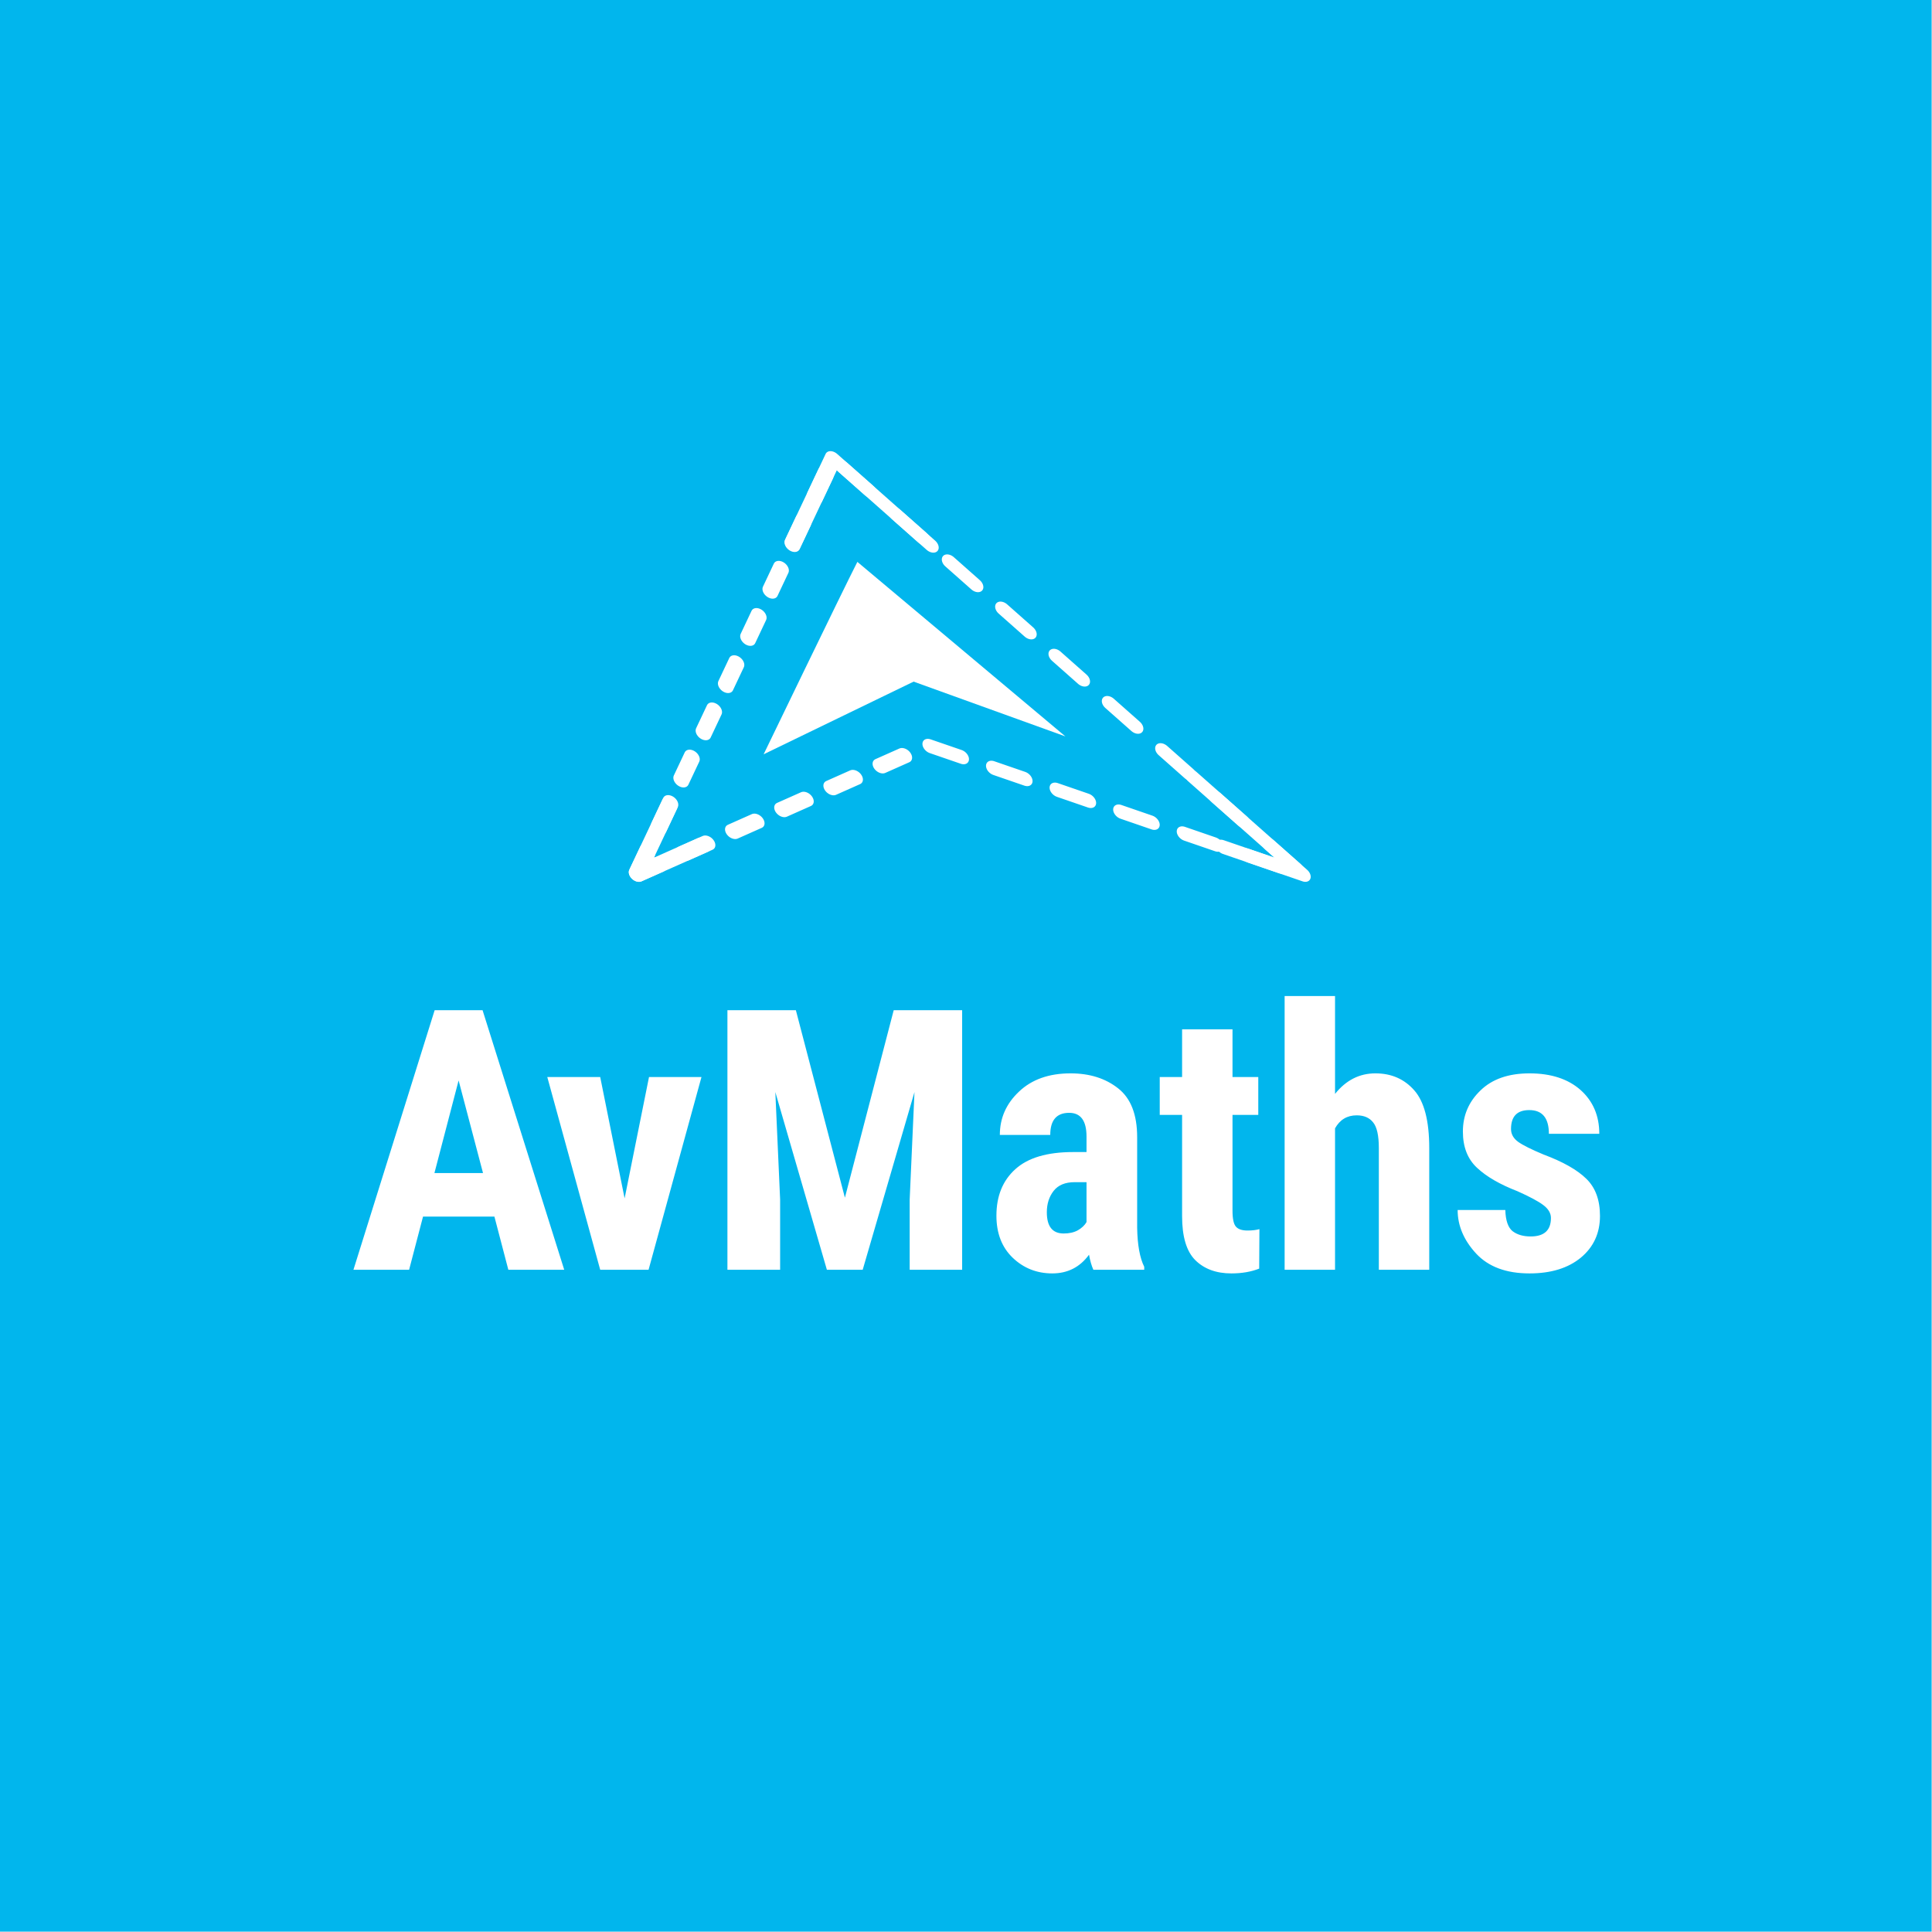
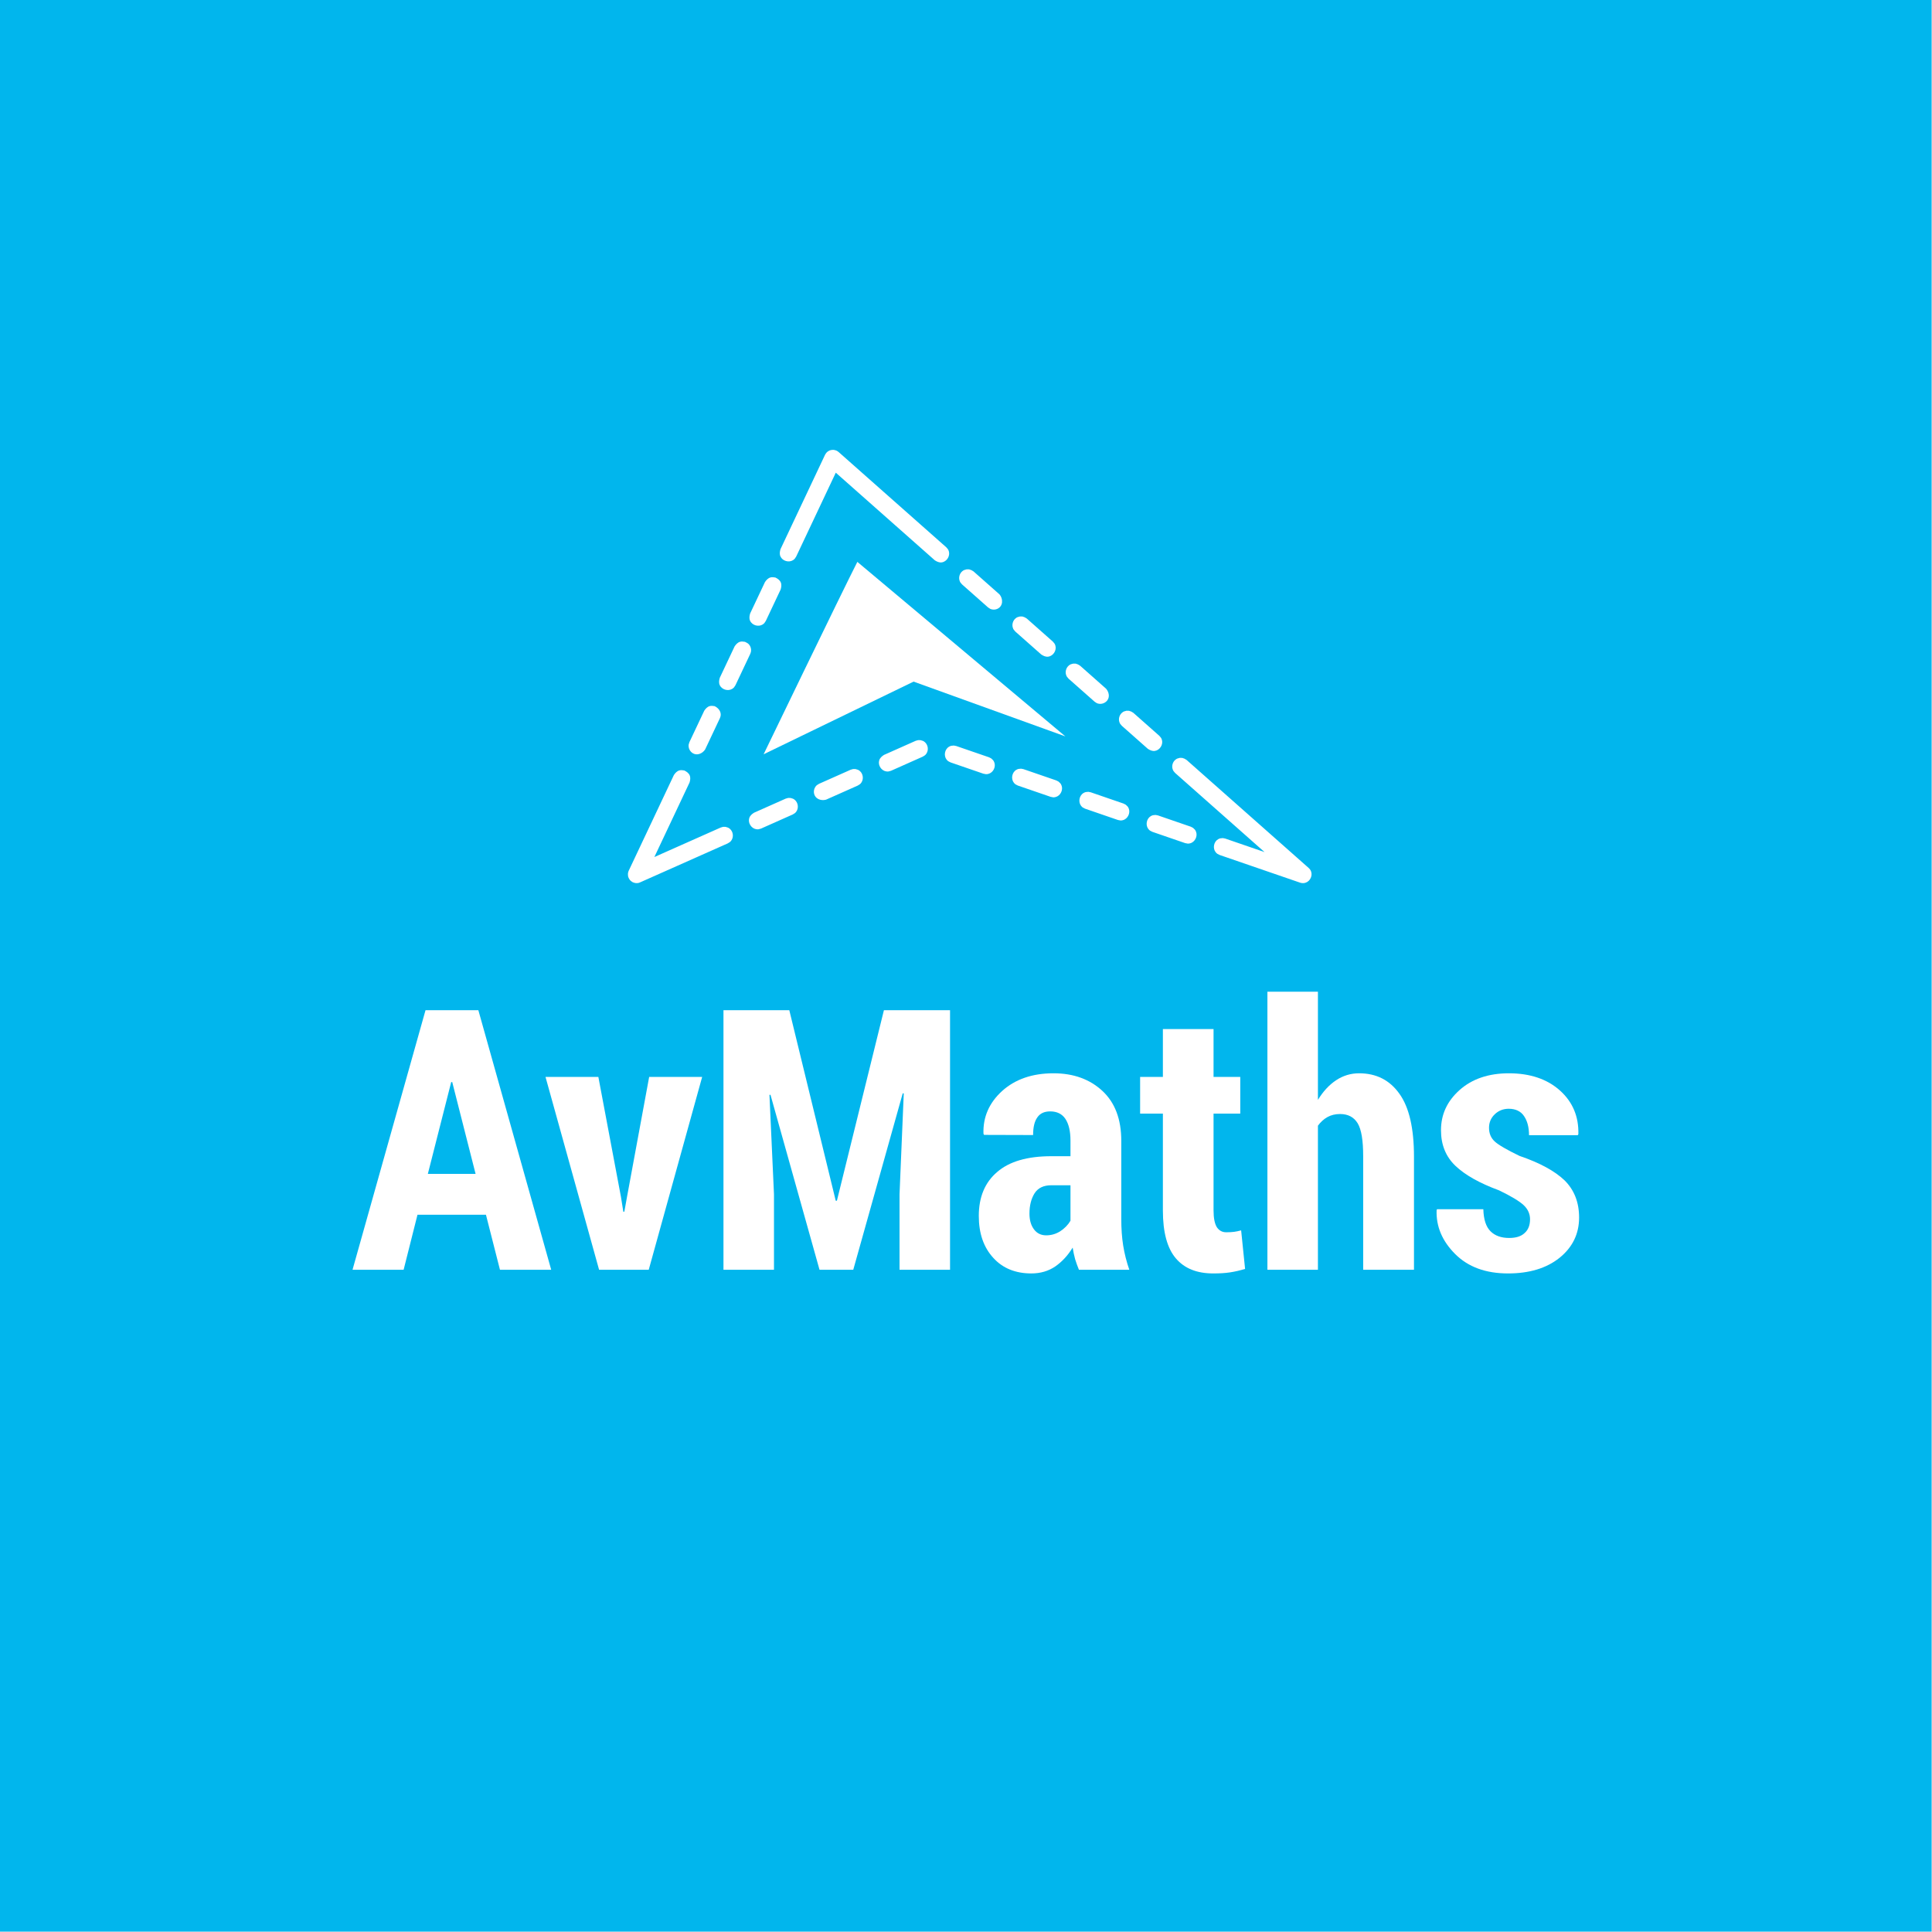
- <svg xmlns="http://www.w3.org/2000/svg" width="100%" height="100%" viewBox="0 0 2261 2261" version="1.1" xml:space="preserve" style="fill-rule:evenodd;clip-rule:evenodd;stroke-linecap:round;stroke-linejoin:round;stroke-miterlimit:1.5;">
+ <svg xmlns="http://www.w3.org/2000/svg" width="100%" height="100%" viewBox="0 0 2261 2261" version="1.1" xml:space="preserve" style="fill-rule:evenodd;clip-rule:evenodd;stroke-linejoin:round;stroke-miterlimit:1.414;">
  <g transform="matrix(1,0,0,1,0,-1094)">
-     <g id="Artboard3" transform="matrix(1,0,0,1,2886.9,-0.453912)">
+     <g id="Site-thumb" transform="matrix(1,0,0,1,2886.9,-0.453912)">
      <rect x="-2886.9" y="1094.45" width="2260.55" height="2260.55" style="fill:rgb(1,182,237);" />
      <g transform="matrix(17.0846,0,0,17.0846,-33063.3,-22321.7)">
-         <text x="1790.24px" y="1457.58px" style="font-family:'RobotoCondensed-Bold', 'Roboto Condensed';font-weight:700;font-stretch:condensed;font-size:25px;fill:white;">A<tspan x="1803.47px " y="1457.58px ">v</tspan>Maths</text>
+         <path d="M1799.58,1453.81L1794.89,1453.81L1793.94,1457.58L1790.44,1457.58L1795.44,1439.8L1799.06,1439.8L1804.05,1457.58L1800.54,1457.58L1799.58,1453.81ZM1795.6,1451.01L1798.87,1451.01L1797.27,1444.72L1797.2,1444.72L1795.6,1451.01Z" style="fill:white;fill-rule:nonzero;" />
+         <path d="M1808.83,1452.6L1808.99,1453.6L1809.06,1453.6L1809.24,1452.6L1810.76,1444.37L1814.39,1444.37L1810.73,1457.58L1807.33,1457.58L1803.66,1444.37L1807.28,1444.37L1808.83,1452.6Z" style="fill:white;fill-rule:nonzero;" />
+         <path d="M1820.36,1439.8L1823.54,1452.85L1823.62,1452.85L1826.84,1439.8L1831.37,1439.8L1831.37,1457.58L1827.91,1457.58L1827.91,1452.41L1828.2,1445.5L1828.13,1445.49L1824.74,1457.58L1822.43,1457.58L1819.07,1445.59L1819,1445.6L1819.31,1452.41L1819.31,1457.58L1815.85,1457.58L1815.85,1439.8L1820.36,1439.8Z" style="fill:white;fill-rule:nonzero;" />
+         <path d="M1840.2,1457.58C1840.11,1457.36 1840.02,1457.12 1839.94,1456.86C1839.87,1456.6 1839.81,1456.33 1839.77,1456.06C1839.44,1456.6 1839.04,1457.03 1838.58,1457.35C1838.11,1457.67 1837.56,1457.83 1836.94,1457.83C1835.86,1457.83 1834.98,1457.48 1834.33,1456.76C1833.67,1456.04 1833.34,1455.09 1833.34,1453.89C1833.34,1452.6 1833.76,1451.59 1834.6,1450.88C1835.43,1450.16 1836.67,1449.8 1838.31,1449.8L1839.62,1449.8L1839.62,1448.73C1839.62,1448.08 1839.5,1447.59 1839.27,1447.24C1839.04,1446.9 1838.69,1446.73 1838.23,1446.73C1837.84,1446.73 1837.54,1446.86 1837.35,1447.14C1837.15,1447.42 1837.06,1447.82 1837.06,1448.35L1833.7,1448.34L1833.66,1448.26C1833.62,1447.12 1834.05,1446.14 1834.94,1445.33C1835.83,1444.53 1837,1444.12 1838.46,1444.12C1839.83,1444.12 1840.95,1444.53 1841.81,1445.33C1842.67,1446.13 1843.1,1447.27 1843.1,1448.75L1843.1,1454.1C1843.1,1454.75 1843.14,1455.36 1843.23,1455.92C1843.32,1456.48 1843.46,1457.03 1843.65,1457.58L1840.2,1457.58ZM1837.95,1455.22C1838.3,1455.22 1838.62,1455.13 1838.92,1454.94C1839.21,1454.75 1839.45,1454.51 1839.62,1454.22L1839.62,1451.79L1838.31,1451.79C1837.78,1451.79 1837.4,1451.97 1837.16,1452.34C1836.93,1452.71 1836.81,1453.17 1836.81,1453.73C1836.81,1454.17 1836.91,1454.53 1837.12,1454.81C1837.32,1455.08 1837.6,1455.22 1837.95,1455.22Z" style="fill:white;fill-rule:nonzero;" />
+         <path d="M1849.42,1441.09L1849.42,1444.37L1851.25,1444.37L1851.25,1446.88L1849.42,1446.88L1849.42,1453.51C1849.42,1454.05 1849.5,1454.43 1849.65,1454.67C1849.81,1454.9 1850.02,1455.01 1850.29,1455.01C1850.5,1455.01 1850.68,1455 1850.83,1454.98C1850.97,1454.96 1851.13,1454.93 1851.31,1454.88L1851.58,1457.52C1851.22,1457.63 1850.87,1457.71 1850.53,1457.76C1850.2,1457.81 1849.82,1457.83 1849.4,1457.83C1848.28,1457.83 1847.43,1457.49 1846.84,1456.8C1846.25,1456.11 1845.95,1455.02 1845.95,1453.52L1845.95,1446.88L1844.39,1446.88L1844.39,1444.37L1845.95,1444.37L1845.95,1441.09L1849.42,1441.09Z" style="fill:white;fill-rule:nonzero;" />
+         <path d="M1856.57,1445.94C1856.92,1445.37 1857.33,1444.92 1857.81,1444.6C1858.29,1444.28 1858.82,1444.12 1859.39,1444.12C1860.57,1444.12 1861.49,1444.59 1862.15,1445.52C1862.82,1446.45 1863.15,1447.89 1863.15,1449.84L1863.15,1457.58L1859.67,1457.58L1859.67,1449.81C1859.67,1448.72 1859.55,1447.97 1859.29,1447.54C1859.03,1447.12 1858.63,1446.91 1858.09,1446.91C1857.76,1446.91 1857.47,1446.98 1857.22,1447.12C1856.97,1447.26 1856.75,1447.46 1856.57,1447.71L1856.57,1457.58L1853.11,1457.58L1853.11,1438.53L1856.57,1438.53L1856.57,1445.94Z" style="fill:white;fill-rule:nonzero;" />
+         <path d="M1871.1,1454.12C1871.1,1453.75 1870.95,1453.42 1870.66,1453.15C1870.37,1452.88 1869.81,1452.54 1868.98,1452.14C1867.65,1451.65 1866.65,1451.09 1865.99,1450.46C1865.33,1449.83 1865,1449.02 1865,1448.02C1865,1446.94 1865.42,1446.03 1866.27,1445.27C1867.12,1444.51 1868.25,1444.12 1869.65,1444.12C1871.11,1444.12 1872.28,1444.52 1873.15,1445.3C1874.02,1446.08 1874.44,1447.08 1874.41,1448.29L1874.37,1448.36L1871.03,1448.36C1871.03,1447.81 1870.91,1447.37 1870.68,1447.04C1870.46,1446.72 1870.11,1446.55 1869.64,1446.55C1869.26,1446.55 1868.94,1446.68 1868.68,1446.93C1868.42,1447.18 1868.29,1447.49 1868.29,1447.85C1868.29,1448.24 1868.42,1448.55 1868.68,1448.79C1868.94,1449.03 1869.51,1449.36 1870.38,1449.78C1871.76,1450.25 1872.79,1450.81 1873.46,1451.45C1874.12,1452.1 1874.46,1452.95 1874.46,1454C1874.46,1455.12 1874.01,1456.04 1873.12,1456.76C1872.22,1457.48 1871.04,1457.83 1869.59,1457.83C1868.07,1457.83 1866.86,1457.39 1865.97,1456.5C1865.09,1455.62 1864.66,1454.62 1864.7,1453.5L1864.73,1453.43L1867.9,1453.43C1867.92,1454.13 1868.08,1454.63 1868.39,1454.94C1868.7,1455.25 1869.13,1455.4 1869.67,1455.4C1870.14,1455.4 1870.49,1455.29 1870.73,1455.06C1870.98,1454.84 1871.1,1454.52 1871.1,1454.12Z" style="fill:white;fill-rule:nonzero;" />
      </g>
-       <g transform="matrix(1.2166,-3.46012e-17,0.820384,2.49328,-5305.57,-374.208)">
-         <g transform="matrix(2.16335,-6.16298e-33,2.22045e-16,1.05561,-124.945,-50.152)">
-           <path d="M948.224,994.358L1096.38,809.412L1244.53,994.358L1096.38,936.879L948.224,994.358Z" style="fill:none;stroke:white;stroke-width:6.56px;stroke-dasharray:13.12,13.77,0,0;" />
-         </g>
-         <g transform="matrix(2.16335,-1.28293e-32,3.39241e-16,1.05561,-124.945,-50.152)">
-           <path d="M982.08,981.223L948.224,994.358L973.858,962.357" style="fill:none;stroke:white;stroke-width:6.56px;" />
-         </g>
-         <g transform="matrix(2.16335,-1.28293e-32,3.39241e-16,1.05561,-124.945,-50.152)">
-           <path d="M1065.71,847.689L1096.38,809.412L1127.28,847.989" style="fill:none;stroke:white;stroke-width:6.56px;" />
-         </g>
-         <g transform="matrix(2.16335,-1.28293e-32,3.39241e-16,1.05561,-124.945,-50.152)">
-           <path d="M1209.67,950.849L1244.53,994.358L1213.12,982.172" style="fill:none;stroke:white;stroke-width:6.56px;" />
-         </g>
-         <g transform="matrix(2.16335,0,0,1.05561,-124.945,-50.152)">
-           <path d="M1022.31,940.922L1099.63,908.61L1159.1,932.973L1092.14,855.367C1081,868.642 1022.31,940.922 1022.31,940.922Z" style="fill:white;" />
-         </g>
+       <g transform="matrix(1,0,0,1,-2886.9,0.453912)">
+         <path d="M1405.66,2025.51L1405.66,2025.51L1375.25,1998.6C1373.61,1996.67 1372.92,1996.27 1372.21,1993.75C1371.17,1990.09 1372.45,1985.77 1375.41,1983.26C1377.4,1981.57 1378.2,1981.62 1380.63,1980.93C1381.6,1980.94 1382.56,1980.95 1383.52,1980.96C1386.28,1981.8 1386.3,1981.81 1388.7,1983.39L1402.11,1995.25L1402.11,1995.26L1531.52,2109.77C1532.96,2111.14 1533.51,2111.93 1533.92,2112.86C1534.2,2113.41 1534.44,2114.07 1534.66,2115C1535.18,2117.18 1534.84,2119.52 1533.87,2121.58C1532.7,2124.1 1530.57,2126.2 1527.82,2127.06L1527.77,2127.07L1527.71,2127.09L1527.67,2127.1L1527.67,2127.1L1527.66,2127.1L1527.59,2127.13L1527.52,2127.15L1527.52,2127.15L1527.52,2127.15C1526.2,2127.52 1525.35,2127.59 1524.51,2127.51C1523.96,2127.5 1523.41,2127.44 1522.87,2127.34C1522.24,2127.22 1522.09,2127.15 1521.49,2126.97L1521.49,2126.97L1506,2121.64L1506,2121.64L1465.68,2107.77L1465.68,2107.77L1427.29,2094.56C1425.03,2093.4 1424.24,2093.3 1422.62,2091.25C1419.05,2086.72 1420.41,2079.13 1425.5,2076.18C1427.76,2074.87 1428.53,2075.07 1431.05,2074.82C1432,2075 1432.94,2075.18 1433.89,2075.36L1434.87,2075.7L1434.87,2075.7L1479.88,2091.18L1467.99,2080.67L1467.99,2080.67L1437.59,2053.76L1437.58,2053.76L1405.66,2025.51ZM775.518,2028.81L788.625,2001.04C790.259,1998.57 792.292,1996.38 795.068,1995.6C796.912,1995.09 798.873,1995.37 800.787,1995.67C803.443,1996.93 805.947,1998.68 807.091,2001.28C808.256,2003.91 807.855,2006.88 806.985,2009.71L789.653,2046.43L789.653,2046.43L771.455,2084.98L771.454,2084.98L765.788,2096.99L818.55,2073.52L818.551,2073.52L843.469,2062.44L846.249,2061.65C847.212,2061.66 848.175,2061.67 849.138,2061.68C851.561,2062.42 852.359,2062.38 854.317,2064.11C857.982,2067.35 858.735,2073.24 856.078,2077.29C854.644,2079.47 853.863,2079.64 851.719,2080.99L814.619,2097.49L814.618,2097.49L775.664,2114.82L775.663,2114.82L749.068,2126.64L749.067,2126.64C746.896,2127.54 746.066,2127.56 744.601,2127.51C743.471,2127.48 742.375,2127.22 741.351,2126.78L740.635,2126.56L738.815,2125.37L737.188,2123.92L736.049,2122.1L735.175,2120.13L734.887,2117.97L734.888,2117.88C734.835,2117.26 734.841,2116.63 734.912,2116.01L734.914,2115.8L734.958,2115.66C735.064,2114.95 735.253,2114.25 735.533,2113.56C735.605,2113.39 735.686,2113.21 735.763,2113.04L775.518,2028.81L775.518,2028.81ZM1355.18,2048.28L1393.58,2061.49L1396.15,2062.81C1397.98,2064.55 1398.71,2064.88 1399.69,2067.3C1401.8,2072.54 1398.53,2079.52 1392.68,2080.95C1390.15,2081.57 1389.46,2081.16 1386.97,2080.69L1348.58,2067.48C1346.32,2066.32 1345.53,2066.22 1343.91,2064.17C1340.34,2059.64 1341.7,2052.05 1346.79,2049.1C1349.05,2047.79 1349.82,2047.99 1352.34,2047.74C1353.29,2047.92 1354.24,2048.1 1355.18,2048.28ZM925.193,2027.86C927.616,2028.6 928.415,2028.56 930.372,2030.29C933.929,2033.43 934.817,2039.38 932.134,2043.46C930.699,2045.65 929.918,2045.82 927.774,2047.16L890.674,2063.67C888.237,2064.36 887.587,2064.82 885.005,2064.42C879.345,2063.55 875.096,2057.16 876.838,2051.43C877.677,2048.68 879.915,2046.69 882.424,2045.12L919.524,2028.62L922.304,2027.83C923.267,2027.84 924.23,2027.85 925.193,2027.86ZM1276.47,2021.2L1314.87,2034.41L1317.44,2035.73C1319.27,2037.47 1320.01,2037.8 1320.98,2040.22C1323.09,2045.46 1319.82,2052.44 1313.98,2053.87C1311.44,2054.49 1310.75,2054.08 1308.26,2053.61L1269.87,2040.4C1267.61,2039.24 1266.82,2039.14 1265.2,2037.09C1261.68,2032.63 1262.87,2025.04 1268.08,2022.02C1270.34,2020.71 1271.11,2020.9 1273.63,2020.66C1274.58,2020.84 1275.53,2021.02 1276.47,2021.2ZM1001.25,1994.03C1003.67,1994.77 1004.47,1994.73 1006.43,1996.46C1009.98,1999.6 1010.87,2005.55 1008.19,2009.64C1006.75,2011.82 1005.97,2011.99 1003.83,2013.34L966.729,2029.84C961.134,2031.42 954.506,2029.23 952.836,2023.33C952.039,2020.51 952.546,2017.39 954.119,2014.99C955.554,2012.81 956.335,2012.64 958.479,2011.29L995.579,1994.79L998.359,1994C999.322,1994.01 1000.28,1994.02 1001.25,1994.03ZM1197.76,1994.12L1236.16,2007.33L1238.73,2008.65C1240.56,2010.39 1241.3,2010.72 1242.27,2013.14C1244.41,2018.45 1241.08,2025.37 1235.27,2026.79C1232.73,2027.41 1232.04,2027 1229.55,2026.53L1191.16,2013.32C1188.9,2012.16 1188.11,2012.06 1186.49,2010.01C1182.97,2005.55 1184.16,1997.96 1189.37,1994.94C1191.63,1993.63 1192.4,1993.82 1194.92,1993.58C1195.87,1993.76 1196.82,1993.94 1197.76,1994.12ZM1119.05,1967.04L1157.45,1980.25L1160.02,1981.57C1161.85,1983.31 1162.59,1983.63 1163.56,1986.06C1165.74,1991.47 1162.33,1998.3 1156.56,1999.71C1154.02,2000.33 1153.33,1999.92 1150.84,1999.45L1112.45,1986.24C1110.19,1985.08 1109.4,1984.98 1107.78,1982.93C1104.23,1978.43 1105.48,1970.86 1110.66,1967.86C1112.92,1966.55 1113.69,1966.74 1116.21,1966.5C1117.16,1966.68 1118.11,1966.86 1119.05,1967.04ZM1077.3,1960.21C1079.73,1960.94 1080.53,1960.9 1082.48,1962.63C1086.06,1965.8 1086.94,1971.71 1084.24,1975.81C1082.81,1978 1082.03,1978.17 1079.88,1979.51L1042.79,1996.02C1040.35,1996.7 1039.7,1997.17 1037.12,1996.77C1031.35,1995.88 1027.22,1989.47 1028.95,1983.78C1029.79,1981.03 1032.03,1979.04 1034.53,1977.46L1071.63,1960.96L1074.41,1960.18C1075.38,1960.19 1076.34,1960.2 1077.3,1960.21ZM836.318,1920.4C840.751,1922.49 844.128,1926.79 843.364,1931.67C843.215,1932.62 842.798,1933.52 842.515,1934.44L825.183,1971.15C821.978,1976.01 815.527,1978.67 810.408,1975.29C807.963,1973.68 806.311,1970.98 805.938,1968.14C805.599,1965.55 806.08,1964.91 806.824,1962.49L824.156,1925.77C825.789,1923.3 827.822,1921.11 830.599,1920.33C832.442,1919.81 834.403,1920.1 836.318,1920.4ZM1321.19,1925.8C1323.94,1926.64 1323.96,1926.65 1326.37,1928.23L1356.77,1955.14C1358.41,1957.07 1359.11,1957.47 1359.82,1959.99C1361.36,1965.45 1357.35,1972.01 1351.39,1972.81C1348.53,1973.19 1345.8,1971.97 1343.32,1970.35L1312.91,1943.44C1311.27,1941.51 1310.58,1941.11 1309.87,1938.59C1308.83,1934.92 1310.11,1930.61 1313.07,1928.1C1315.06,1926.4 1315.86,1926.46 1318.3,1925.77C1319.26,1925.78 1320.22,1925.79 1321.19,1925.8ZM1258.85,1870.64C1261.6,1871.48 1261.62,1871.49 1264.03,1873.07L1294.44,1899.98C1297.61,1903.72 1298.9,1909.03 1296.19,1913.16C1294.04,1916.43 1289.94,1918.2 1286.16,1917.61C1283.58,1917.22 1283.1,1916.58 1280.98,1915.18L1250.58,1888.28C1248.94,1886.35 1248.24,1885.95 1247.53,1883.43C1246.49,1879.74 1247.76,1875.46 1250.73,1872.93C1252.73,1871.24 1253.52,1871.3 1255.96,1870.61C1256.92,1870.62 1257.89,1870.63 1258.85,1870.64ZM871.848,1845.13C873.601,1845.95 875.385,1846.82 876.621,1848.28C878.512,1850.52 879.338,1853.57 878.894,1856.4C878.745,1857.35 878.328,1858.24 878.045,1859.16L860.714,1895.88C859.318,1897.99 859.129,1898.77 856.914,1900.16C852.058,1903.19 844.664,1901.12 842.248,1895.65C841.083,1893.01 841.483,1890.05 842.354,1887.22L859.686,1850.5C861.319,1848.02 863.353,1845.83 866.129,1845.05C867.973,1844.54 869.934,1844.83 871.848,1845.13ZM1196.51,1815.48C1199.27,1816.32 1199.29,1816.33 1201.69,1817.91L1232.1,1844.82C1233.74,1846.75 1234.43,1847.15 1235.14,1849.66C1236.7,1855.17 1232.64,1861.69 1226.71,1862.48C1223.86,1862.86 1221.12,1861.65 1218.65,1860.02L1188.24,1833.12C1186.6,1831.18 1185.91,1830.79 1185.2,1828.27C1184.16,1824.6 1185.44,1820.29 1188.4,1817.77C1190.39,1816.08 1191.19,1816.14 1193.62,1815.45C1194.59,1815.46 1195.55,1815.47 1196.51,1815.48ZM907.378,1769.85C910.034,1771.11 912.538,1772.86 913.682,1775.45C914.847,1778.09 914.446,1781.06 913.576,1783.89L896.244,1820.61C894.848,1822.72 894.66,1823.5 892.444,1824.88C887.588,1827.92 880.194,1825.85 877.778,1820.37C876.614,1817.74 877.014,1814.77 877.884,1811.94L895.216,1775.22C896.85,1772.75 898.883,1770.56 901.659,1769.78C903.503,1769.26 905.464,1769.55 907.378,1769.85ZM1134.18,1760.32C1136.93,1761.16 1136.95,1761.17 1139.36,1762.75L1169.76,1789.66C1174.07,1794.74 1174.09,1803.46 1167.16,1806.54C1165.38,1807.33 1163.41,1807.59 1161.49,1807.29C1158.9,1806.89 1158.43,1806.25 1156.31,1804.86L1125.9,1777.95C1124.26,1776.02 1123.57,1775.63 1122.86,1773.11C1121.82,1769.44 1123.1,1765.12 1126.06,1762.61C1128.05,1760.92 1128.85,1760.98 1131.29,1760.29C1132.25,1760.3 1133.21,1760.31 1134.18,1760.32ZM974.237,1620.51C974.742,1620.48 975.257,1620.48 975.779,1620.51C976.782,1620.66 977.77,1620.91 978.698,1621.29L978.798,1621.32L978.874,1621.37C979.326,1621.56 979.763,1621.79 980.179,1622.06C980.766,1622.44 980.89,1622.56 981.429,1623L981.429,1623C981.811,1623.28 982.283,1623.7 982.751,1624.17L1014.68,1652.43L1014.68,1652.43L1045.09,1679.34L1045.09,1679.34L1077.02,1707.59L1077.02,1707.59L1107.43,1734.5C1109.07,1736.43 1109.76,1736.83 1110.47,1739.34C1112.01,1744.81 1108.01,1751.37 1102.04,1752.16C1099.18,1752.54 1096.45,1751.33 1093.97,1749.7L1082.71,1739.74L1082.71,1739.74L978.107,1647.17L967.305,1670.06L967.304,1670.06L949.106,1708.61L949.106,1708.61L931.774,1745.33C930.378,1747.45 930.19,1748.22 927.974,1749.61C923.157,1752.62 915.74,1750.61 913.308,1745.1C912.144,1742.46 912.544,1739.5 913.415,1736.67L917.97,1727.02L917.971,1727.02L965.522,1626.27C965.792,1625.75 966.1,1625.26 966.44,1624.8C966.691,1624.41 966.958,1624.03 967.275,1623.69C968.712,1622.14 970.593,1621.09 972.658,1620.66C973.181,1620.56 973.708,1620.51 974.237,1620.51Z" style="fill:white;fill-rule:nonzero;" />
+       </g>
+       <g transform="matrix(2.63192,-7.48543e-17,0.866004,2.63192,-5498.73,-499.251)">
+         <path d="M1022.31,940.922L1099.63,908.61L1159.1,932.973L1092.14,855.367C1081,868.642 1022.31,940.922 1022.31,940.922Z" style="fill:white;" />
      </g>
    </g>
  </g>
</svg>
